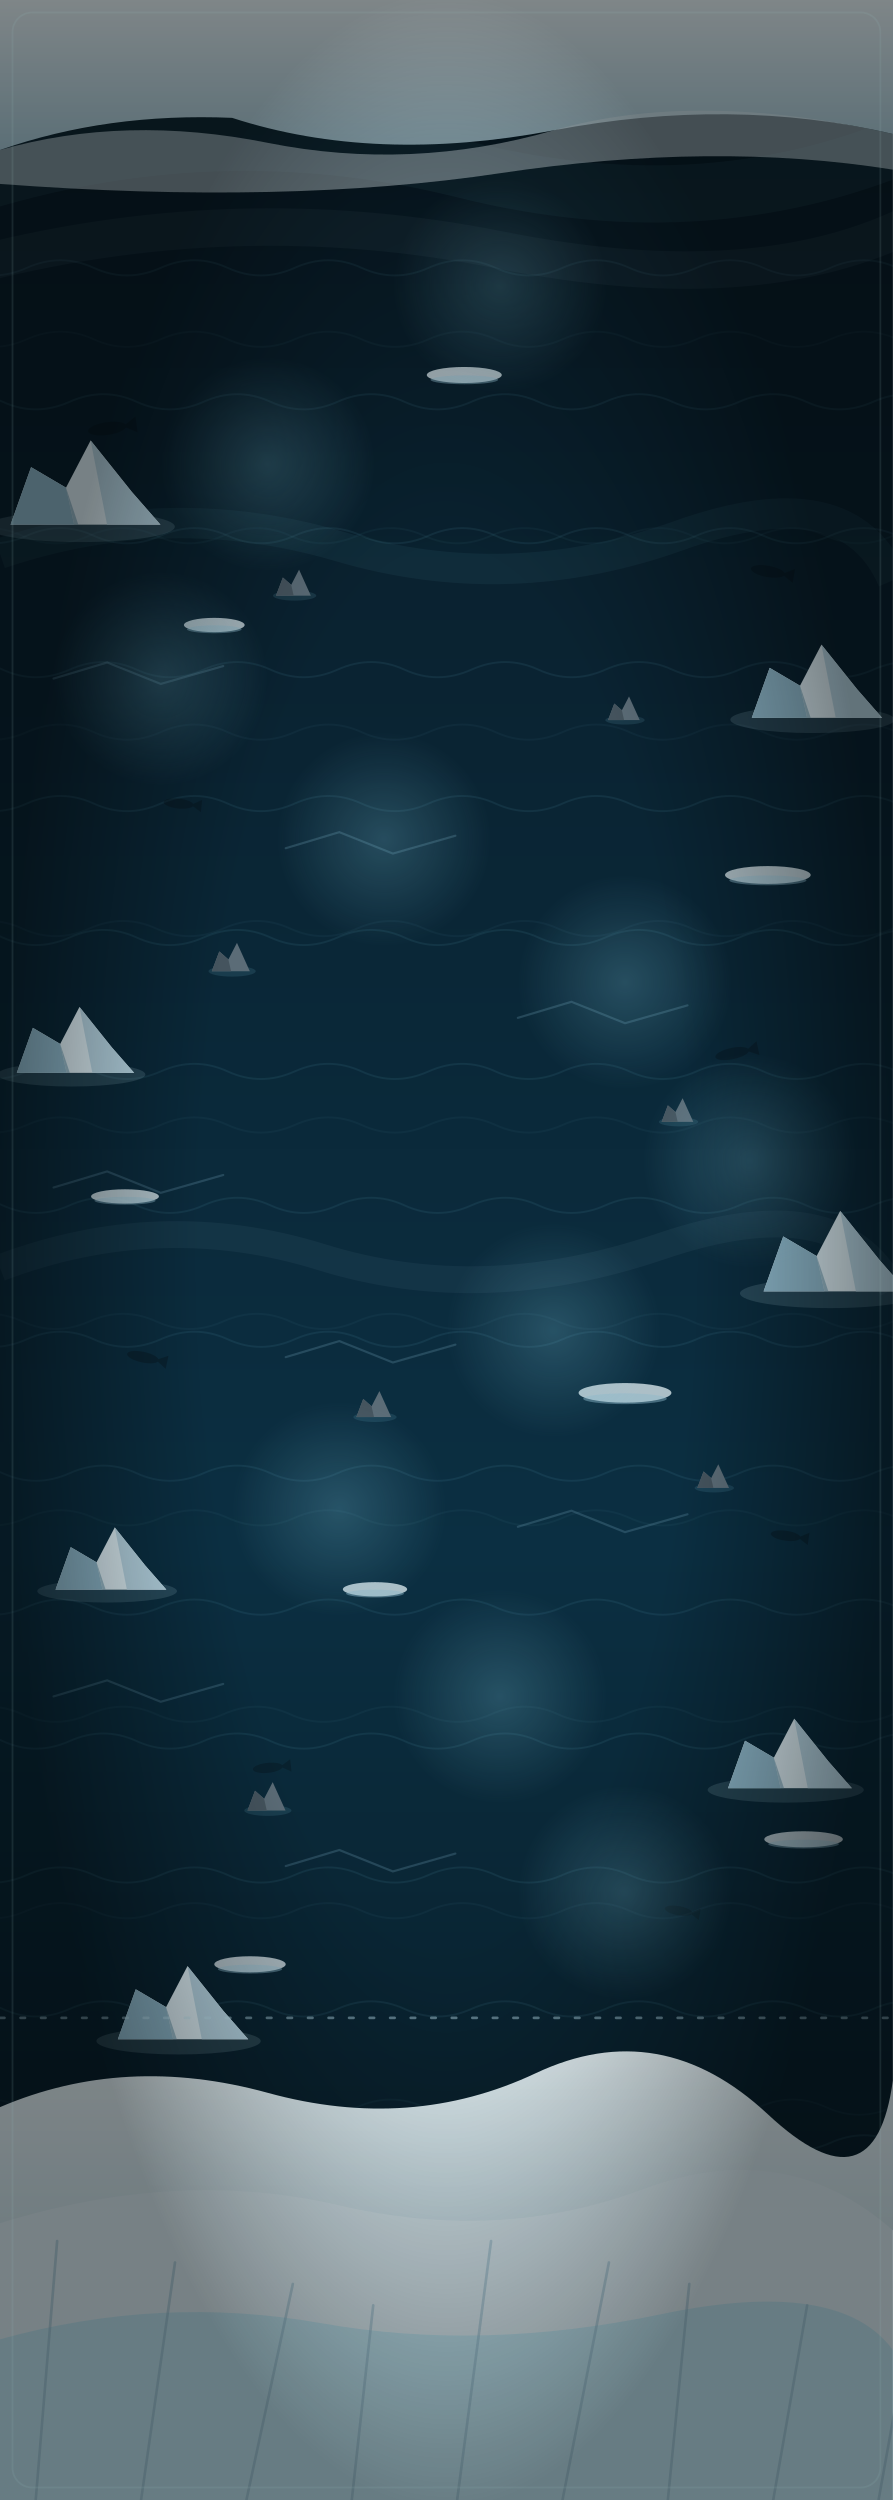
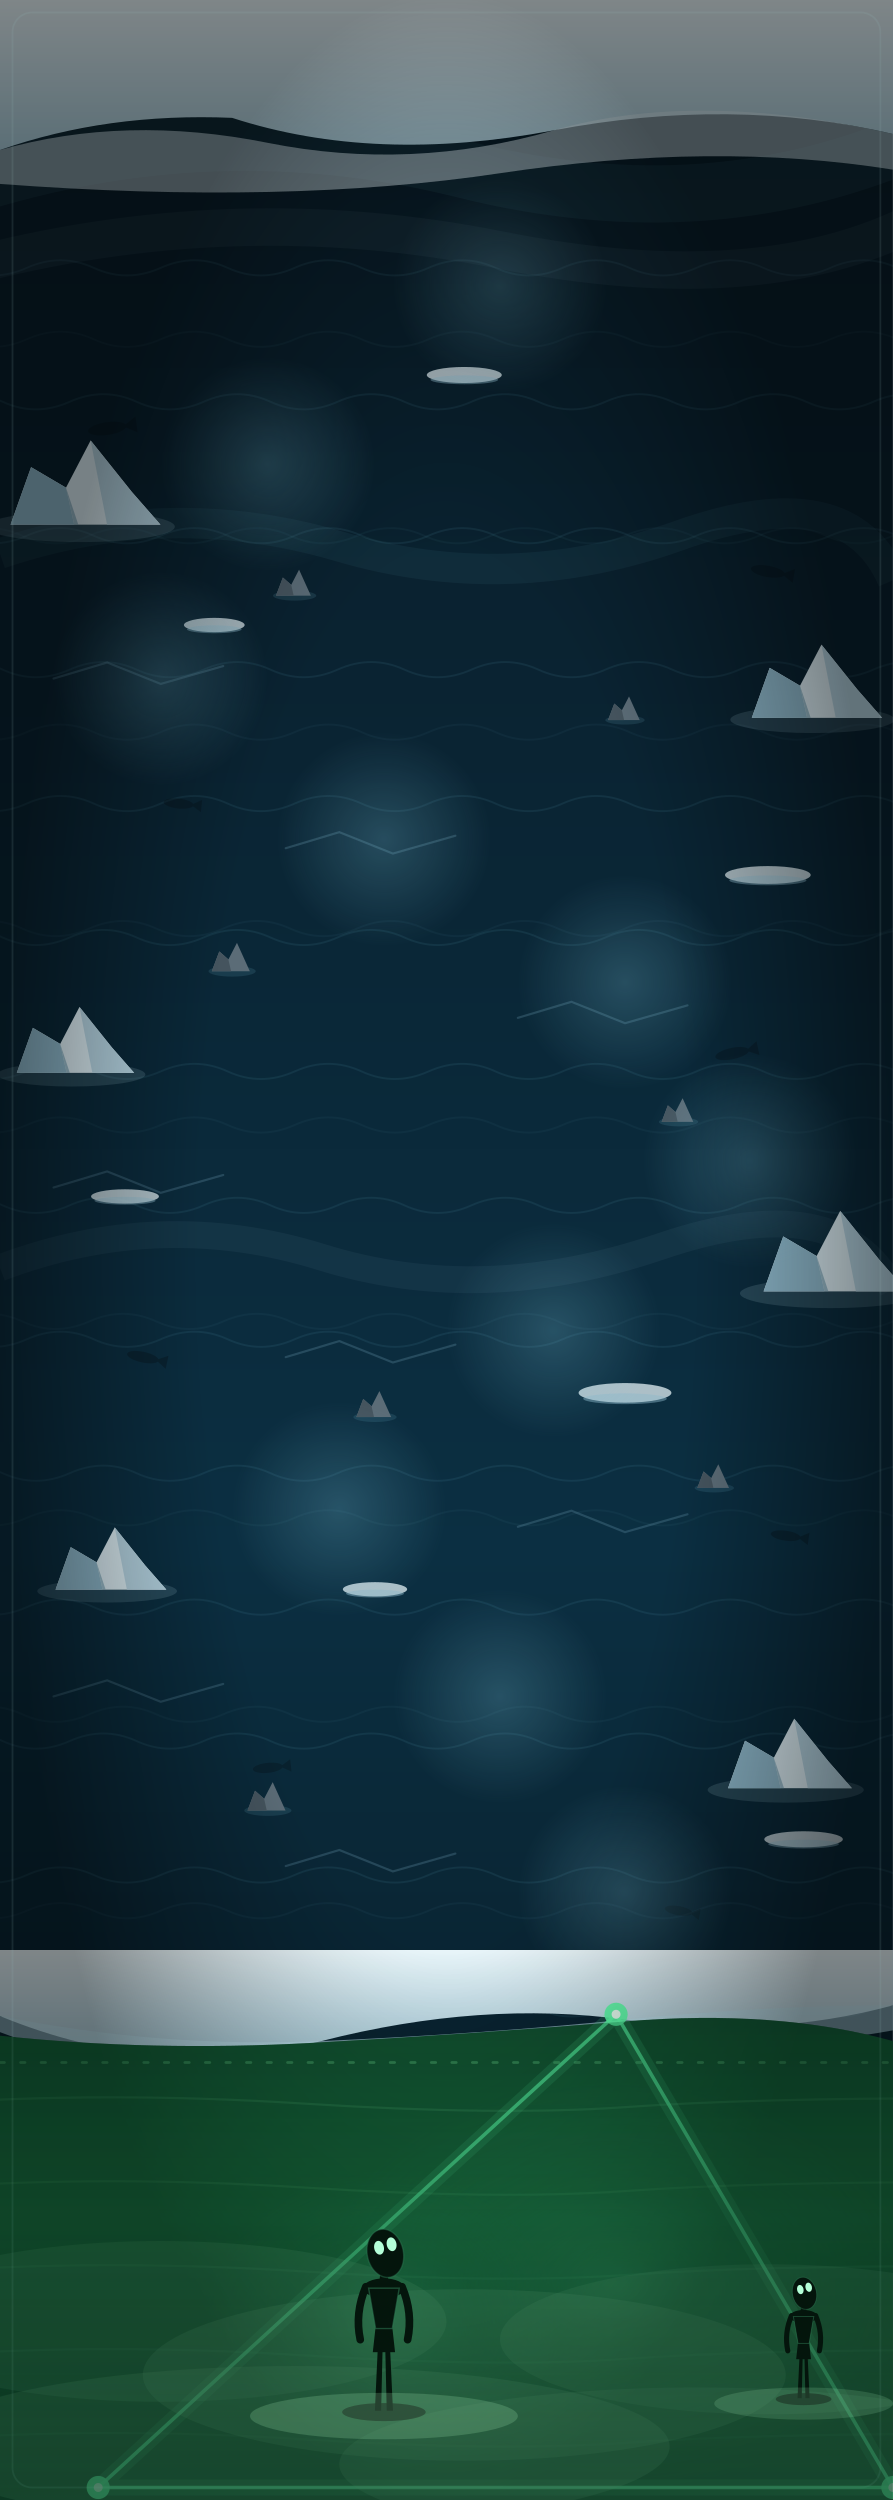
<svg xmlns="http://www.w3.org/2000/svg" width="1000" height="2800" viewBox="0 0 1000 2800">
  <defs>
    <linearGradient id="lautEs" x1="0" y1="0" x2="0" y2="1">
      <stop offset="0" stop-color="#081B26" />
      <stop offset=".30" stop-color="#0A2433" />
      <stop offset=".62" stop-color="#0B2F42" />
      <stop offset="1" stop-color="#07171F" />
    </linearGradient>
    <linearGradient id="esAtas" x1="0" y1="0" x2="0" y2="1">
      <stop offset="0" stop-color="#EAF7FB" />
      <stop offset="1" stop-color="#A9CDDB" />
    </linearGradient>
    <radialGradient id="glowEs">
      <stop offset="0" stop-color="#7FC9E0" stop-opacity=".24" />
      <stop offset="1" stop-color="#7FC9E0" stop-opacity="0" />
    </radialGradient>
    <radialGradient id="vignetteEs">
      <stop offset=".55" stop-color="#000000" stop-opacity="0" />
      <stop offset="1" stop-color="#000000" stop-opacity=".46" />
    </radialGradient>
+     <linearGradient id="lautBermuda" x1="0" y1="0" x2="0" y2="1">
+       <stop offset="0" stop-color="#0B3A22" />
+       <stop offset=".42" stop-color="#12592F" />
+       <stop offset="1" stop-color="#05170D" />
+     </linearGradient>
+     <radialGradient id="pendarBermuda">
+       <stop offset="0" stop-color="#5CFFA8" stop-opacity=".30" />
+       <stop offset=".55" stop-color="#2FA96A" stop-opacity=".13" />
+       <stop offset="1" stop-color="#2FA96A" stop-opacity="0" />
+     </radialGradient>
+     <linearGradient id="koreksiBermuda" x1="0" y1="0" x2="0" y2="1">
+       <stop offset="0" stop-color="#176B42" stop-opacity=".30" />
+       <stop offset=".55" stop-color="#176B42" stop-opacity=".36" />
+       <stop offset="1" stop-color="#176B42" stop-opacity=".45" />
+     </linearGradient>
  </defs>
  <rect width="1000" height="2800" fill="url(#lautEs)" />
  <path d="M-40 210Q240 120 520 190T1040 150" fill="none" stroke="#7FC9E0" stroke-opacity=".07" stroke-width="64" stroke-linecap="round" />
  <path d="M-40 300Q260 220 560 280T1040 240" fill="none" stroke="#BFE6F2" stroke-opacity=".05" stroke-width="42" stroke-linecap="round" />
  <path d="M0 0H1000V150Q820 108 620 146T260 132Q120 126 0 168Z" fill="url(#esAtas)" />
  <path d="M0 168Q140 128 300 160T620 146T1000 150V190Q800 158 560 194T0 206Z" fill="#DCEEF5" opacity=".55" />
  <path d="M0 620Q190 556 380 612T760 600T1000 650" fill="none" stroke="#7FC9E0" stroke-opacity=".06" stroke-width="34" />
  <path d="M0 1420Q180 1352 360 1408T740 1396T1000 1444" fill="none" stroke="#BFE6F2" stroke-opacity=".05" stroke-width="30" />
  <path d="M -120 300 Q -82 283 -45 300 T 30 300 Q 68 283 105 300 T 180 300 Q 218 283 255 300 T 330 300 Q 368 283 405 300 T 480 300 Q 518 283 555 300 T 630 300 Q 668 283 705 300 T 780 300 Q 818 283 855 300 T 930 300 Q 968 283 1005 300 T 1080 300 Q 1118 283 1155 300 T 1230 300" fill="none" stroke="#7FC9E0" stroke-opacity="0.085" stroke-width="2.1" stroke-linecap="round" />
  <path d="M -72 450 Q -34 433 3 450 T 78 450 Q 116 433 153 450 T 228 450 Q 266 433 303 450 T 378 450 Q 416 433 453 450 T 528 450 Q 566 433 603 450 T 678 450 Q 716 433 753 450 T 828 450 Q 866 433 903 450 T 978 450 Q 1016 433 1053 450 T 1128 450" fill="none" stroke="#7FC9E0" stroke-opacity="0.085" stroke-width="2.1" stroke-linecap="round" />
  <path d="M -120 600 Q -82 583 -45 600 T 30 600 Q 68 583 105 600 T 180 600 Q 218 583 255 600 T 330 600 Q 368 583 405 600 T 480 600 Q 518 583 555 600 T 630 600 Q 668 583 705 600 T 780 600 Q 818 583 855 600 T 930 600 Q 968 583 1005 600 T 1080 600 Q 1118 583 1155 600 T 1230 600" fill="none" stroke="#7FC9E0" stroke-opacity="0.085" stroke-width="2.1" stroke-linecap="round" />
  <path d="M -72 750 Q -34 733 3 750 T 78 750 Q 116 733 153 750 T 228 750 Q 266 733 303 750 T 378 750 Q 416 733 453 750 T 528 750 Q 566 733 603 750 T 678 750 Q 716 733 753 750 T 828 750 Q 866 733 903 750 T 978 750 Q 1016 733 1053 750 T 1128 750" fill="none" stroke="#7FC9E0" stroke-opacity="0.085" stroke-width="2.1" stroke-linecap="round" />
  <path d="M -120 900 Q -82 883 -45 900 T 30 900 Q 68 883 105 900 T 180 900 Q 218 883 255 900 T 330 900 Q 368 883 405 900 T 480 900 Q 518 883 555 900 T 630 900 Q 668 883 705 900 T 780 900 Q 818 883 855 900 T 930 900 Q 968 883 1005 900 T 1080 900 Q 1118 883 1155 900 T 1230 900" fill="none" stroke="#7FC9E0" stroke-opacity="0.085" stroke-width="2.1" stroke-linecap="round" />
  <path d="M -72 1050 Q -34 1033 3 1050 T 78 1050 Q 116 1033 153 1050 T 228 1050 Q 266 1033 303 1050 T 378 1050 Q 416 1033 453 1050 T 528 1050 Q 566 1033 603 1050 T 678 1050 Q 716 1033 753 1050 T 828 1050 Q 866 1033 903 1050 T 978 1050 Q 1016 1033 1053 1050 T 1128 1050" fill="none" stroke="#7FC9E0" stroke-opacity="0.085" stroke-width="2.1" stroke-linecap="round" />
  <path d="M -120 1200 Q -82 1183 -45 1200 T 30 1200 Q 68 1183 105 1200 T 180 1200 Q 218 1183 255 1200 T 330 1200 Q 368 1183 405 1200 T 480 1200 Q 518 1183 555 1200 T 630 1200 Q 668 1183 705 1200 T 780 1200 Q 818 1183 855 1200 T 930 1200 Q 968 1183 1005 1200 T 1080 1200 Q 1118 1183 1155 1200 T 1230 1200" fill="none" stroke="#7FC9E0" stroke-opacity="0.085" stroke-width="2.1" stroke-linecap="round" />
  <path d="M -72 1350 Q -34 1333 3 1350 T 78 1350 Q 116 1333 153 1350 T 228 1350 Q 266 1333 303 1350 T 378 1350 Q 416 1333 453 1350 T 528 1350 Q 566 1333 603 1350 T 678 1350 Q 716 1333 753 1350 T 828 1350 Q 866 1333 903 1350 T 978 1350 Q 1016 1333 1053 1350 T 1128 1350" fill="none" stroke="#7FC9E0" stroke-opacity="0.085" stroke-width="2.1" stroke-linecap="round" />
  <path d="M -120 1500 Q -82 1483 -45 1500 T 30 1500 Q 68 1483 105 1500 T 180 1500 Q 218 1483 255 1500 T 330 1500 Q 368 1483 405 1500 T 480 1500 Q 518 1483 555 1500 T 630 1500 Q 668 1483 705 1500 T 780 1500 Q 818 1483 855 1500 T 930 1500 Q 968 1483 1005 1500 T 1080 1500 Q 1118 1483 1155 1500 T 1230 1500" fill="none" stroke="#7FC9E0" stroke-opacity="0.085" stroke-width="2.1" stroke-linecap="round" />
  <path d="M -72 1650 Q -34 1633 3 1650 T 78 1650 Q 116 1633 153 1650 T 228 1650 Q 266 1633 303 1650 T 378 1650 Q 416 1633 453 1650 T 528 1650 Q 566 1633 603 1650 T 678 1650 Q 716 1633 753 1650 T 828 1650 Q 866 1633 903 1650 T 978 1650 Q 1016 1633 1053 1650 T 1128 1650" fill="none" stroke="#7FC9E0" stroke-opacity="0.085" stroke-width="2.1" stroke-linecap="round" />
  <path d="M -120 1800 Q -82 1783 -45 1800 T 30 1800 Q 68 1783 105 1800 T 180 1800 Q 218 1783 255 1800 T 330 1800 Q 368 1783 405 1800 T 480 1800 Q 518 1783 555 1800 T 630 1800 Q 668 1783 705 1800 T 780 1800 Q 818 1783 855 1800 T 930 1800 Q 968 1783 1005 1800 T 1080 1800 Q 1118 1783 1155 1800 T 1230 1800" fill="none" stroke="#7FC9E0" stroke-opacity="0.085" stroke-width="2.1" stroke-linecap="round" />
  <path d="M -72 1950 Q -34 1933 3 1950 T 78 1950 Q 116 1933 153 1950 T 228 1950 Q 266 1933 303 1950 T 378 1950 Q 416 1933 453 1950 T 528 1950 Q 566 1933 603 1950 T 678 1950 Q 716 1933 753 1950 T 828 1950 Q 866 1933 903 1950 T 978 1950 Q 1016 1933 1053 1950 T 1128 1950" fill="none" stroke="#7FC9E0" stroke-opacity="0.085" stroke-width="2.1" stroke-linecap="round" />
  <path d="M -120 2100 Q -82 2083 -45 2100 T 30 2100 Q 68 2083 105 2100 T 180 2100 Q 218 2083 255 2100 T 330 2100 Q 368 2083 405 2100 T 480 2100 Q 518 2083 555 2100 T 630 2100 Q 668 2083 705 2100 T 780 2100 Q 818 2083 855 2100 T 930 2100 Q 968 2083 1005 2100 T 1080 2100 Q 1118 2083 1155 2100 T 1230 2100" fill="none" stroke="#7FC9E0" stroke-opacity="0.085" stroke-width="2.1" stroke-linecap="round" />
  <path d="M -72 2250 Q -34 2233 3 2250 T 78 2250 Q 116 2233 153 2250 T 228 2250 Q 266 2233 303 2250 T 378 2250 Q 416 2233 453 2250 T 528 2250 Q 566 2233 603 2250 T 678 2250 Q 716 2233 753 2250 T 828 2250 Q 866 2233 903 2250 T 978 2250 Q 1016 2233 1053 2250 T 1128 2250" fill="none" stroke="#7FC9E0" stroke-opacity="0.085" stroke-width="2.1" stroke-linecap="round" />
  <path d="M -120 2400 Q -82 2383 -45 2400 T 30 2400 Q 68 2383 105 2400 T 180 2400 Q 218 2383 255 2400 T 330 2400 Q 368 2383 405 2400 T 480 2400 Q 518 2383 555 2400 T 630 2400 Q 668 2383 705 2400 T 780 2400 Q 818 2383 855 2400 T 930 2400 Q 968 2383 1005 2400 T 1080 2400 Q 1118 2383 1155 2400 T 1230 2400" fill="none" stroke="#7FC9E0" stroke-opacity="0.085" stroke-width="2.1" stroke-linecap="round" />
  <path d="M -72 2550 Q -34 2533 3 2550 T 78 2550 Q 116 2533 153 2550 T 228 2550 Q 266 2533 303 2550 T 378 2550 Q 416 2533 453 2550 T 528 2550 Q 566 2533 603 2550 T 678 2550 Q 716 2533 753 2550 T 828 2550 Q 866 2533 903 2550 T 978 2550 Q 1016 2533 1053 2550 T 1128 2550" fill="none" stroke="#7FC9E0" stroke-opacity="0.085" stroke-width="2.1" stroke-linecap="round" />
  <path d="M -120 2700 Q -82 2683 -45 2700 T 30 2700 Q 68 2683 105 2700 T 180 2700 Q 218 2683 255 2700 T 330 2700 Q 368 2683 405 2700 T 480 2700 Q 518 2683 555 2700 T 630 2700 Q 668 2683 705 2700 T 780 2700 Q 818 2683 855 2700 T 930 2700 Q 968 2683 1005 2700 T 1080 2700 Q 1118 2683 1155 2700 T 1230 2700" fill="none" stroke="#7FC9E0" stroke-opacity="0.085" stroke-width="2.1" stroke-linecap="round" />
  <path d="M -120 380 Q -82 363 -45 380 T 30 380 Q 68 363 105 380 T 180 380 Q 218 363 255 380 T 330 380 Q 368 363 405 380 T 480 380 Q 518 363 555 380 T 630 380 Q 668 363 705 380 T 780 380 Q 818 363 855 380 T 930 380 Q 968 363 1005 380 T 1080 380 Q 1118 363 1155 380 T 1230 380" fill="none" stroke="#7FC9E0" stroke-opacity="0.045" stroke-width="2.1" stroke-linecap="round" />
  <path d="M -50 600 Q -12 583 25 600 T 100 600 Q 138 583 175 600 T 250 600 Q 288 583 325 600 T 400 600 Q 438 583 475 600 T 550 600 Q 588 583 625 600 T 700 600 Q 738 583 775 600 T 850 600 Q 888 583 925 600 T 1000 600 Q 1038 583 1075 600 T 1150 600" fill="none" stroke="#7FC9E0" stroke-opacity="0.045" stroke-width="2.1" stroke-linecap="round" />
  <path d="M -120 820 Q -82 803 -45 820 T 30 820 Q 68 803 105 820 T 180 820 Q 218 803 255 820 T 330 820 Q 368 803 405 820 T 480 820 Q 518 803 555 820 T 630 820 Q 668 803 705 820 T 780 820 Q 818 803 855 820 T 930 820 Q 968 803 1005 820 T 1080 820 Q 1118 803 1155 820 T 1230 820" fill="none" stroke="#7FC9E0" stroke-opacity="0.045" stroke-width="2.1" stroke-linecap="round" />
  <path d="M -50 1040 Q -12 1023 25 1040 T 100 1040 Q 138 1023 175 1040 T 250 1040 Q 288 1023 325 1040 T 400 1040 Q 438 1023 475 1040 T 550 1040 Q 588 1023 625 1040 T 700 1040 Q 738 1023 775 1040 T 850 1040 Q 888 1023 925 1040 T 1000 1040 Q 1038 1023 1075 1040 T 1150 1040" fill="none" stroke="#7FC9E0" stroke-opacity="0.045" stroke-width="2.1" stroke-linecap="round" />
  <path d="M -120 1260 Q -82 1243 -45 1260 T 30 1260 Q 68 1243 105 1260 T 180 1260 Q 218 1243 255 1260 T 330 1260 Q 368 1243 405 1260 T 480 1260 Q 518 1243 555 1260 T 630 1260 Q 668 1243 705 1260 T 780 1260 Q 818 1243 855 1260 T 930 1260 Q 968 1243 1005 1260 T 1080 1260 Q 1118 1243 1155 1260 T 1230 1260" fill="none" stroke="#7FC9E0" stroke-opacity="0.045" stroke-width="2.1" stroke-linecap="round" />
  <path d="M -50 1480 Q -12 1463 25 1480 T 100 1480 Q 138 1463 175 1480 T 250 1480 Q 288 1463 325 1480 T 400 1480 Q 438 1463 475 1480 T 550 1480 Q 588 1463 625 1480 T 700 1480 Q 738 1463 775 1480 T 850 1480 Q 888 1463 925 1480 T 1000 1480 Q 1038 1463 1075 1480 T 1150 1480" fill="none" stroke="#7FC9E0" stroke-opacity="0.045" stroke-width="2.1" stroke-linecap="round" />
  <path d="M -120 1700 Q -82 1683 -45 1700 T 30 1700 Q 68 1683 105 1700 T 180 1700 Q 218 1683 255 1700 T 330 1700 Q 368 1683 405 1700 T 480 1700 Q 518 1683 555 1700 T 630 1700 Q 668 1683 705 1700 T 780 1700 Q 818 1683 855 1700 T 930 1700 Q 968 1683 1005 1700 T 1080 1700 Q 1118 1683 1155 1700 T 1230 1700" fill="none" stroke="#7FC9E0" stroke-opacity="0.045" stroke-width="2.1" stroke-linecap="round" />
  <path d="M -50 1920 Q -12 1903 25 1920 T 100 1920 Q 138 1903 175 1920 T 250 1920 Q 288 1903 325 1920 T 400 1920 Q 438 1903 475 1920 T 550 1920 Q 588 1903 625 1920 T 700 1920 Q 738 1903 775 1920 T 850 1920 Q 888 1903 925 1920 T 1000 1920 Q 1038 1903 1075 1920 T 1150 1920" fill="none" stroke="#7FC9E0" stroke-opacity="0.045" stroke-width="2.1" stroke-linecap="round" />
  <path d="M -120 2140 Q -82 2123 -45 2140 T 30 2140 Q 68 2123 105 2140 T 180 2140 Q 218 2123 255 2140 T 330 2140 Q 368 2123 405 2140 T 480 2140 Q 518 2123 555 2140 T 630 2140 Q 668 2123 705 2140 T 780 2140 Q 818 2123 855 2140 T 930 2140 Q 968 2123 1005 2140 T 1080 2140 Q 1118 2123 1155 2140 T 1230 2140" fill="none" stroke="#7FC9E0" stroke-opacity="0.045" stroke-width="2.1" stroke-linecap="round" />
  <path d="M -50 2360 Q -12 2343 25 2360 T 100 2360 Q 138 2343 175 2360 T 250 2360 Q 288 2343 325 2360 T 400 2360 Q 438 2343 475 2360 T 550 2360 Q 588 2343 625 2360 T 700 2360 Q 738 2343 775 2360 T 850 2360 Q 888 2343 925 2360 T 1000 2360 Q 1038 2343 1075 2360 T 1150 2360" fill="none" stroke="#7FC9E0" stroke-opacity="0.045" stroke-width="2.1" stroke-linecap="round" />
  <path d="M -120 2580 Q -82 2563 -45 2580 T 30 2580 Q 68 2563 105 2580 T 180 2580 Q 218 2563 255 2580 T 330 2580 Q 368 2563 405 2580 T 480 2580 Q 518 2563 555 2580 T 630 2580 Q 668 2563 705 2580 T 780 2580 Q 818 2563 855 2580 T 930 2580 Q 968 2563 1005 2580 T 1080 2580 Q 1118 2563 1155 2580 T 1230 2580" fill="none" stroke="#7FC9E0" stroke-opacity="0.045" stroke-width="2.1" stroke-linecap="round" />
  <g transform="translate(120 480) rotate(-8) scale(0.9)" opacity=".32">
    <ellipse rx="24" ry="8" fill="#030E14" />
    <path d="M20 0L37 -10V10Z" fill="#030E14" />
  </g>
  <g transform="translate(860 640) rotate(10) scale(0.8)" opacity=".32">
    <ellipse rx="24" ry="8" fill="#030E14" />
    <path d="M20 0L37 -10V10Z" fill="#030E14" />
  </g>
  <g transform="translate(200 900) rotate(6) scale(0.7)" opacity=".32">
    <ellipse rx="24" ry="8" fill="#030E14" />
    <path d="M20 0L37 -10V10Z" fill="#030E14" />
  </g>
  <g transform="translate(820 1180) rotate(-12) scale(0.8)" opacity=".32">
    <ellipse rx="24" ry="8" fill="#030E14" />
    <path d="M20 0L37 -10V10Z" fill="#030E14" />
  </g>
  <g transform="translate(160 1520) rotate(12) scale(0.75)" opacity=".32">
    <ellipse rx="24" ry="8" fill="#030E14" />
    <path d="M20 0L37 -10V10Z" fill="#030E14" />
  </g>
  <g transform="translate(880 1720) rotate(8) scale(0.7)" opacity=".32">
    <ellipse rx="24" ry="8" fill="#030E14" />
    <path d="M20 0L37 -10V10Z" fill="#030E14" />
  </g>
  <g transform="translate(300 1980) rotate(-6) scale(0.7)" opacity=".32">
    <ellipse rx="24" ry="8" fill="#030E14" />
    <path d="M20 0L37 -10V10Z" fill="#030E14" />
  </g>
  <g transform="translate(760 2140) rotate(10) scale(0.65)" opacity=".32">
    <ellipse rx="24" ry="8" fill="#030E14" />
    <path d="M20 0L37 -10V10Z" fill="#030E14" />
  </g>
  <g transform="translate(90 560) scale(1.15)">
    <ellipse cx="0" cy="26" rx="92" ry="15" fill="#BFE6F2" opacity=".16" />
    <path d="M-68 24L-48 -32L-14 -12L10 -58L50 -8L78 24Z" fill="#DCEEF5" />
    <path d="M-68 24L-48 -32L-14 -12L-6 24Z" fill="#8DB7CA" />
    <path d="M10 -58L50 -8L78 24L26 24Z" fill="#B5D4E2" />
    <path d="M-14 -12L-2 24L-6 24Z" fill="#6E9BAF" opacity=".6" />
  </g>
  <g transform="translate(910 780) scale(1)">
    <ellipse cx="0" cy="26" rx="92" ry="15" fill="#BFE6F2" opacity=".16" />
    <path d="M-68 24L-48 -32L-14 -12L10 -58L50 -8L78 24Z" fill="#DCEEF5" />
    <path d="M-68 24L-48 -32L-14 -12L-6 24Z" fill="#8DB7CA" />
    <path d="M10 -58L50 -8L78 24L26 24Z" fill="#B5D4E2" />
    <path d="M-14 -12L-2 24L-6 24Z" fill="#6E9BAF" opacity=".6" />
  </g>
  <g transform="translate(80 1180) scale(0.9)">
    <ellipse cx="0" cy="26" rx="92" ry="15" fill="#BFE6F2" opacity=".16" />
    <path d="M-68 24L-48 -32L-14 -12L10 -58L50 -8L78 24Z" fill="#DCEEF5" />
    <path d="M-68 24L-48 -32L-14 -12L-6 24Z" fill="#8DB7CA" />
    <path d="M10 -58L50 -8L78 24L26 24Z" fill="#B5D4E2" />
    <path d="M-14 -12L-2 24L-6 24Z" fill="#6E9BAF" opacity=".6" />
  </g>
  <g transform="translate(930 1420) scale(1.1)">
    <ellipse cx="0" cy="26" rx="92" ry="15" fill="#BFE6F2" opacity=".16" />
    <path d="M-68 24L-48 -32L-14 -12L10 -58L50 -8L78 24Z" fill="#DCEEF5" />
    <path d="M-68 24L-48 -32L-14 -12L-6 24Z" fill="#8DB7CA" />
    <path d="M10 -58L50 -8L78 24L26 24Z" fill="#B5D4E2" />
    <path d="M-14 -12L-2 24L-6 24Z" fill="#6E9BAF" opacity=".6" />
  </g>
  <g transform="translate(120 1760) scale(0.85)">
    <ellipse cx="0" cy="26" rx="92" ry="15" fill="#BFE6F2" opacity=".16" />
    <path d="M-68 24L-48 -32L-14 -12L10 -58L50 -8L78 24Z" fill="#DCEEF5" />
    <path d="M-68 24L-48 -32L-14 -12L-6 24Z" fill="#8DB7CA" />
    <path d="M10 -58L50 -8L78 24L26 24Z" fill="#B5D4E2" />
    <path d="M-14 -12L-2 24L-6 24Z" fill="#6E9BAF" opacity=".6" />
  </g>
  <g transform="translate(880 1980) scale(0.95)">
    <ellipse cx="0" cy="26" rx="92" ry="15" fill="#BFE6F2" opacity=".16" />
    <path d="M-68 24L-48 -32L-14 -12L10 -58L50 -8L78 24Z" fill="#DCEEF5" />
    <path d="M-68 24L-48 -32L-14 -12L-6 24Z" fill="#8DB7CA" />
    <path d="M10 -58L50 -8L78 24L26 24Z" fill="#B5D4E2" />
    <path d="M-14 -12L-2 24L-6 24Z" fill="#6E9BAF" opacity=".6" />
  </g>
-   <g transform="translate(200 2260) scale(1)">
-     <ellipse cx="0" cy="26" rx="92" ry="15" fill="#BFE6F2" opacity=".16" />
-     <path d="M-68 24L-48 -32L-14 -12L10 -58L50 -8L78 24Z" fill="#DCEEF5" />
-     <path d="M-68 24L-48 -32L-14 -12L-6 24Z" fill="#8DB7CA" />
-     <path d="M10 -58L50 -8L78 24L26 24Z" fill="#B5D4E2" />
-     <path d="M-14 -12L-2 24L-6 24Z" fill="#6E9BAF" opacity=".6" />
-   </g>
  <g transform="translate(330 660) scale(0.55)">
    <ellipse cx="0" cy="13" rx="44" ry="10" fill="#7FC9E0" opacity=".13" />
    <path d="M-38 13L-24 -24L-7 -9L9 -40L33 13Z" fill="#5B6C77" />
    <path d="M-38 13L-24 -24L-7 -9L-2 13Z" fill="#45545E" />
  </g>
  <g transform="translate(700 800) scale(0.5)">
    <ellipse cx="0" cy="13" rx="44" ry="10" fill="#7FC9E0" opacity=".13" />
    <path d="M-38 13L-24 -24L-7 -9L9 -40L33 13Z" fill="#5B6C77" />
    <path d="M-38 13L-24 -24L-7 -9L-2 13Z" fill="#45545E" />
  </g>
  <g transform="translate(260 1080) scale(0.6)">
    <ellipse cx="0" cy="13" rx="44" ry="10" fill="#7FC9E0" opacity=".13" />
    <path d="M-38 13L-24 -24L-7 -9L9 -40L33 13Z" fill="#5B6C77" />
    <path d="M-38 13L-24 -24L-7 -9L-2 13Z" fill="#45545E" />
  </g>
  <g transform="translate(760 1250) scale(0.5)">
    <ellipse cx="0" cy="13" rx="44" ry="10" fill="#7FC9E0" opacity=".13" />
    <path d="M-38 13L-24 -24L-7 -9L9 -40L33 13Z" fill="#5B6C77" />
    <path d="M-38 13L-24 -24L-7 -9L-2 13Z" fill="#45545E" />
  </g>
  <g transform="translate(420 1580) scale(0.55)">
    <ellipse cx="0" cy="13" rx="44" ry="10" fill="#7FC9E0" opacity=".13" />
    <path d="M-38 13L-24 -24L-7 -9L9 -40L33 13Z" fill="#5B6C77" />
    <path d="M-38 13L-24 -24L-7 -9L-2 13Z" fill="#45545E" />
  </g>
  <g transform="translate(800 1660) scale(0.5)">
    <ellipse cx="0" cy="13" rx="44" ry="10" fill="#7FC9E0" opacity=".13" />
    <path d="M-38 13L-24 -24L-7 -9L9 -40L33 13Z" fill="#5B6C77" />
    <path d="M-38 13L-24 -24L-7 -9L-2 13Z" fill="#45545E" />
  </g>
  <g transform="translate(300 2020) scale(0.6)">
    <ellipse cx="0" cy="13" rx="44" ry="10" fill="#7FC9E0" opacity=".13" />
    <path d="M-38 13L-24 -24L-7 -9L9 -40L33 13Z" fill="#5B6C77" />
    <path d="M-38 13L-24 -24L-7 -9L-2 13Z" fill="#45545E" />
  </g>
  <ellipse cx="520" cy="420" rx="42" ry="9" fill="#EAF7FB" opacity=".72" />
  <ellipse cx="520" cy="425.4" rx="37.8" ry="4.95" fill="#8DB7CA" opacity=".45" />
  <ellipse cx="240" cy="700" rx="34" ry="8" fill="#EAF7FB" opacity=".72" />
  <ellipse cx="240" cy="704.8" rx="30.6" ry="4.4" fill="#8DB7CA" opacity=".45" />
  <ellipse cx="860" cy="980" rx="48" ry="10" fill="#EAF7FB" opacity=".72" />
  <ellipse cx="860" cy="986" rx="43.2" ry="5.5" fill="#8DB7CA" opacity=".45" />
  <ellipse cx="140" cy="1340" rx="38" ry="8" fill="#EAF7FB" opacity=".72" />
  <ellipse cx="140" cy="1344.8" rx="34.2" ry="4.4" fill="#8DB7CA" opacity=".45" />
  <ellipse cx="700" cy="1560" rx="52" ry="11" fill="#EAF7FB" opacity=".72" />
  <ellipse cx="700" cy="1566.6" rx="46.8" ry="6.05" fill="#8DB7CA" opacity=".45" />
  <ellipse cx="420" cy="1780" rx="36" ry="8" fill="#EAF7FB" opacity=".72" />
  <ellipse cx="420" cy="1784.8" rx="32.4" ry="4.4" fill="#8DB7CA" opacity=".45" />
  <ellipse cx="900" cy="2060" rx="44" ry="9" fill="#EAF7FB" opacity=".72" />
  <ellipse cx="900" cy="2065.4" rx="39.6" ry="4.95" fill="#8DB7CA" opacity=".45" />
  <ellipse cx="280" cy="2200" rx="40" ry="9" fill="#EAF7FB" opacity=".72" />
  <ellipse cx="280" cy="2205.4" rx="36" ry="4.95" fill="#8DB7CA" opacity=".45" />
  <path d="M60 760L120 742L180 766L250 746" fill="none" stroke="#6E9BAF" stroke-opacity=".28" stroke-width="2.4" stroke-linecap="round" />
  <path d="M320 950L380 932L440 956L510 936" fill="none" stroke="#6E9BAF" stroke-opacity=".28" stroke-width="2.4" stroke-linecap="round" />
  <path d="M580 1140L640 1122L700 1146L770 1126" fill="none" stroke="#6E9BAF" stroke-opacity=".28" stroke-width="2.4" stroke-linecap="round" />
  <path d="M60 1330L120 1312L180 1336L250 1316" fill="none" stroke="#6E9BAF" stroke-opacity=".28" stroke-width="2.4" stroke-linecap="round" />
  <path d="M320 1520L380 1502L440 1526L510 1506" fill="none" stroke="#6E9BAF" stroke-opacity=".28" stroke-width="2.4" stroke-linecap="round" />
  <path d="M580 1710L640 1692L700 1716L770 1696" fill="none" stroke="#6E9BAF" stroke-opacity=".28" stroke-width="2.4" stroke-linecap="round" />
  <path d="M60 1900L120 1882L180 1906L250 1886" fill="none" stroke="#6E9BAF" stroke-opacity=".28" stroke-width="2.4" stroke-linecap="round" />
  <path d="M320 2090L380 2072L440 2096L510 2076" fill="none" stroke="#6E9BAF" stroke-opacity=".28" stroke-width="2.4" stroke-linecap="round" />
  <circle cx="560" cy="320" r="120" fill="url(#glowEs)" />
  <circle cx="300" cy="520" r="120" fill="url(#glowEs)" />
  <circle cx="180" cy="760" r="120" fill="url(#glowEs)" />
  <circle cx="430" cy="940" r="120" fill="url(#glowEs)" />
  <circle cx="700" cy="1100" r="120" fill="url(#glowEs)" />
  <circle cx="840" cy="1300" r="120" fill="url(#glowEs)" />
  <circle cx="620" cy="1490" r="120" fill="url(#glowEs)" />
  <circle cx="380" cy="1690" r="120" fill="url(#glowEs)" />
  <circle cx="560" cy="1900" r="120" fill="url(#glowEs)" />
  <circle cx="700" cy="2120" r="120" fill="url(#glowEs)" />
-   <line x1="0" y1="2260" x2="1000" y2="2260" stroke="#BFE6F2" stroke-opacity=".45" stroke-width="3" stroke-dasharray="5 18" stroke-linecap="round" />
-   <path d="M0 2360Q140 2300 300 2344T600 2322T860 2368T1000 2330V2800H0Z" fill="url(#esAtas)" />
-   <path d="M0 2490Q200 2428 380 2470T720 2452T1000 2498V2800H0Z" fill="#DCEEF5" />
-   <path d="M0 2620Q180 2570 360 2602T740 2592T1000 2632V2800H0Z" fill="#BFE6F2" />
-   <path d="M40 2800L64 2510" stroke="#8DB7CA" stroke-opacity=".5" stroke-width="3" stroke-linecap="round" />
-   <path d="M158 2800L196 2534" stroke="#8DB7CA" stroke-opacity=".5" stroke-width="3" stroke-linecap="round" />
-   <path d="M276 2800L328 2558" stroke="#8DB7CA" stroke-opacity=".5" stroke-width="3" stroke-linecap="round" />
-   <path d="M394 2800L418 2582" stroke="#8DB7CA" stroke-opacity=".5" stroke-width="3" stroke-linecap="round" />
-   <path d="M512 2800L550 2510" stroke="#8DB7CA" stroke-opacity=".5" stroke-width="3" stroke-linecap="round" />
-   <path d="M630 2800L682 2534" stroke="#8DB7CA" stroke-opacity=".5" stroke-width="3" stroke-linecap="round" />
-   <path d="M748 2800L772 2558" stroke="#8DB7CA" stroke-opacity=".5" stroke-width="3" stroke-linecap="round" />
-   <path d="M866 2800L904 2582" stroke="#8DB7CA" stroke-opacity=".5" stroke-width="3" stroke-linecap="round" />
-   <path d="M984 2800L1036 2510" stroke="#8DB7CA" stroke-opacity=".5" stroke-width="3" stroke-linecap="round" />
+   <path d="M0 2184 H1000 V2246 Q860 2284 700 2262 T360 2286 T0 2258 Z" fill="url(#esAtas)" />
+   <path d="M0 2258 Q180 2294 360 2286 T700 2262 T1000 2246 V2274 Q860 2300 700 2282 T360 2304 T0 2276 Z" fill="#BFE6F2" opacity=".6" />
+   <path d="M0 2280 Q170 2298 350 2288 T700 2264 T1000 2286 V2800 H0 Z" fill="url(#lautBermuda)" />
+   <line x1="0" y1="2310" x2="1000" y2="2310" stroke="#7CE89A" stroke-opacity=".38" stroke-width="3" stroke-dasharray="5 18" stroke-linecap="round" />
+   <path d="M-80 2356 Q120 2342 340 2356 T700 2360 T1080 2350" fill="none" stroke="#7CE89A" stroke-opacity="0.170" stroke-width="2.4" stroke-linecap="round" />
+   <path d="M-80 2450 Q120 2436 340 2450 T700 2454 T1080 2444" fill="none" stroke="#7CE89A" stroke-opacity="0.148" stroke-width="2.4" stroke-linecap="round" />
+   <path d="M-80 2544 Q120 2530 340 2544 T700 2548 T1080 2538" fill="none" stroke="#7CE89A" stroke-opacity="0.126" stroke-width="2.4" stroke-linecap="round" />
+   <path d="M-80 2638 Q120 2624 340 2638 T700 2642 T1080 2632" fill="none" stroke="#7CE89A" stroke-opacity="0.104" stroke-width="2.4" stroke-linecap="round" />
+   <path d="M-80 2732 Q120 2718 340 2732 T700 2736 T1080 2726" fill="none" stroke="#7CE89A" stroke-opacity="0.082" stroke-width="2.4" stroke-linecap="round" />
+   <ellipse cx="690" cy="2560" rx="330" ry="230" fill="url(#pendarBermuda)" />
+   <ellipse cx="430" cy="2600" rx="200" ry="170" fill="url(#pendarBermuda)" />
+   <path d="M690,2256 L110,2786 L1000,2786 Z" fill="#2FA96A" fill-opacity=".07" stroke="#5CFFA8" stroke-opacity=".16" stroke-width="18" stroke-linejoin="round" />
+   <path d="M690,2256 L110,2786 L1000,2786 Z" fill="none" stroke="#5CFFA8" stroke-opacity=".82" stroke-width="4" stroke-linejoin="round" />
+   <circle cx="690" cy="2256" r="13" fill="#5CFFA8" opacity=".9" />
+   <circle cx="690" cy="2256" r="5" fill="#E8FFF2" />
+   <circle cx="110" cy="2786" r="13" fill="#5CFFA8" opacity=".9" />
+   <circle cx="110" cy="2786" r="5" fill="#E8FFF2" />
+   <circle cx="1000" cy="2786" r="13" fill="#5CFFA8" opacity=".9" />
+   <circle cx="1000" cy="2786" r="5" fill="#E8FFF2" />
+   <ellipse cx="180" cy="2600" rx="320" ry="90" fill="#A8F0B8" opacity="0.16" />
+   <ellipse cx="520" cy="2660" rx="360" ry="96" fill="#A8F0B8" opacity="0.18" />
+   <ellipse cx="860" cy="2620" rx="300" ry="84" fill="#A8F0B8" opacity="0.15" />
+   <ellipse cx="330" cy="2740" rx="420" ry="90" fill="#A8F0B8" opacity="0.2" />
+   <ellipse cx="780" cy="2760" rx="400" ry="86" fill="#A8F0B8" opacity="0.18" />
  <rect width="1000" height="2800" fill="url(#vignetteEs)" />
  <rect x="14" y="14" width="972" height="2772" rx="22" fill="none" stroke="#8FB2B8" stroke-opacity=".14" stroke-width="2" />
+   <path d="M0 2280 Q170 2298 350 2288 T700 2264 T1000 2286 V2800 H0 Z" fill="url(#koreksiBermuda)" />
+   <g transform="translate(430 2700) scale(0.78)">
+     <ellipse cx="0" cy="2" rx="60" ry="13" fill="#020C06" opacity=".6" />
+     <path d="M-13 0L-9 -86L-2 -86L-4 0Z" fill="#04150C" />
+     <path d="M13 0L9 -86L2 -86L4 0Z" fill="#04150C" />
+     <path d="M-16 -84L16 -84L12 -120L-12 -120Z" fill="#04150C" />
+     <path d="M-12 -118L12 -118L22 -176L-22 -176Z" fill="#04150C" />
+     <ellipse cx="0" cy="-176" rx="30" ry="14" fill="#04150C" />
+     <path d="M-26 -178Q-42 -140 -34 -102" stroke="#04150C" stroke-width="11" fill="none" stroke-linecap="round" />
+     <path d="M26 -178Q42 -140 34 -102" stroke="#04150C" stroke-width="11" fill="none" stroke-linecap="round" />
+     <path d="M-7 -176L7 -176L5 -204L-5 -204Z" fill="#04150C" />
+     <ellipse cx="2" cy="-226" rx="26" ry="35" fill="#04150C" transform="rotate(-12 2 -226)" />
+     <ellipse cx="-7" cy="-234" rx="7" ry="10" fill="#B4FFD8" transform="rotate(-12 -7 -234)" />
+     <ellipse cx="11" cy="-239" rx="7" ry="10" fill="#B4FFD8" transform="rotate(-12 11 -239)" />
+     <path d="M-12 -118L12 -118L22 -176L-22 -176Z" fill="none" stroke="#2E7A55" stroke-opacity=".55" stroke-width="2" />
+     <ellipse cx="2" cy="-226" rx="26" ry="35" fill="none" stroke="#2E7A55" stroke-opacity=".45" stroke-width="2" transform="rotate(-12 2 -226)" />
+   </g>
+   <g transform="translate(900 2686) scale(0.52)">
+     <ellipse cx="0" cy="2" rx="60" ry="13" fill="#020C06" opacity=".6" />
+     <path d="M-13 0L-9 -86L-2 -86L-4 0Z" fill="#04150C" />
+     <path d="M13 0L9 -86L2 -86L4 0Z" fill="#04150C" />
+     <path d="M-16 -84L16 -84L12 -120L-12 -120Z" fill="#04150C" />
+     <path d="M-12 -118L12 -118L22 -176L-22 -176Z" fill="#04150C" />
+     <ellipse cx="0" cy="-176" rx="30" ry="14" fill="#04150C" />
+     <path d="M-26 -178Q-42 -140 -34 -102" stroke="#04150C" stroke-width="11" fill="none" stroke-linecap="round" />
+     <path d="M26 -178Q42 -140 34 -102" stroke="#04150C" stroke-width="11" fill="none" stroke-linecap="round" />
+     <path d="M-7 -176L7 -176L5 -204L-5 -204Z" fill="#04150C" />
+     <ellipse cx="2" cy="-226" rx="26" ry="35" fill="#04150C" transform="rotate(-12 2 -226)" />
+     <ellipse cx="-7" cy="-234" rx="7" ry="10" fill="#B4FFD8" transform="rotate(-12 -7 -234)" />
+     <ellipse cx="11" cy="-239" rx="7" ry="10" fill="#B4FFD8" transform="rotate(-12 11 -239)" />
+     <path d="M-12 -118L12 -118L22 -176L-22 -176Z" fill="none" stroke="#2E7A55" stroke-opacity=".55" stroke-width="2" />
+     <ellipse cx="2" cy="-226" rx="26" ry="35" fill="none" stroke="#2E7A55" stroke-opacity=".45" stroke-width="2" transform="rotate(-12 2 -226)" />
+   </g>
+   <ellipse cx="430" cy="2706" rx="150" ry="26" fill="#A8F0B8" opacity=".2" />
+   <ellipse cx="900" cy="2692" rx="100" ry="18" fill="#A8F0B8" opacity=".16" />
</svg>
